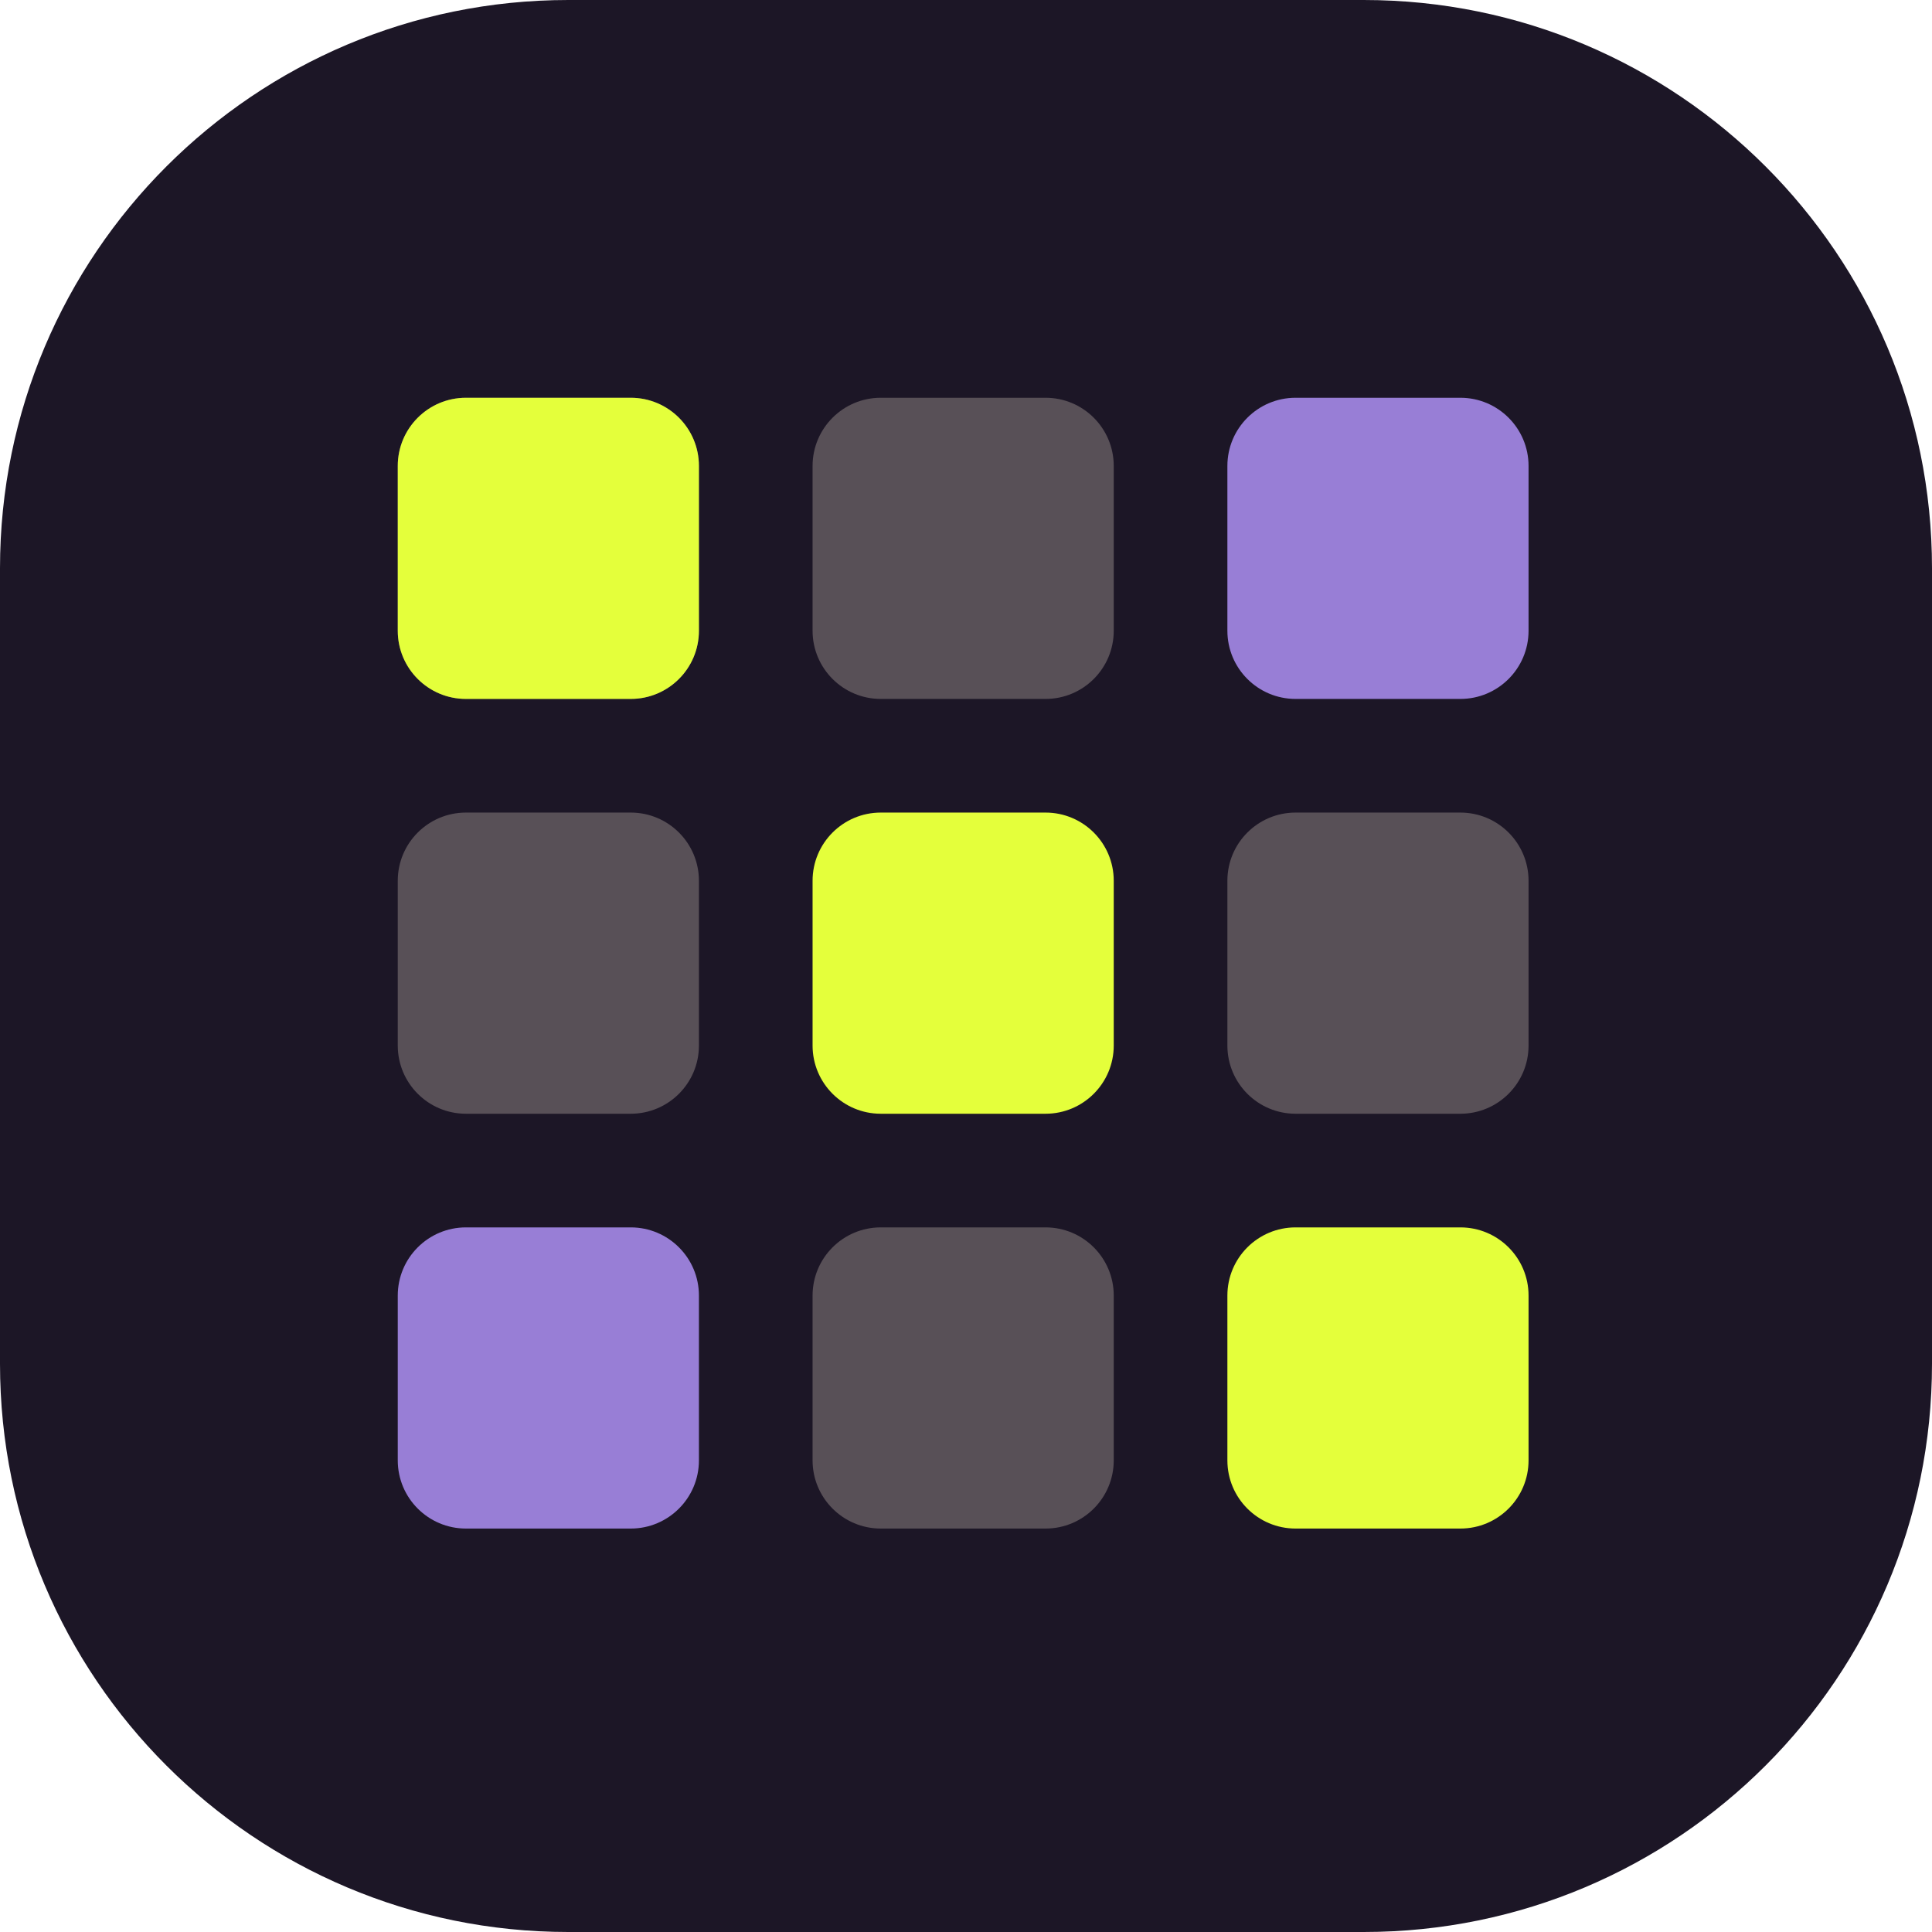
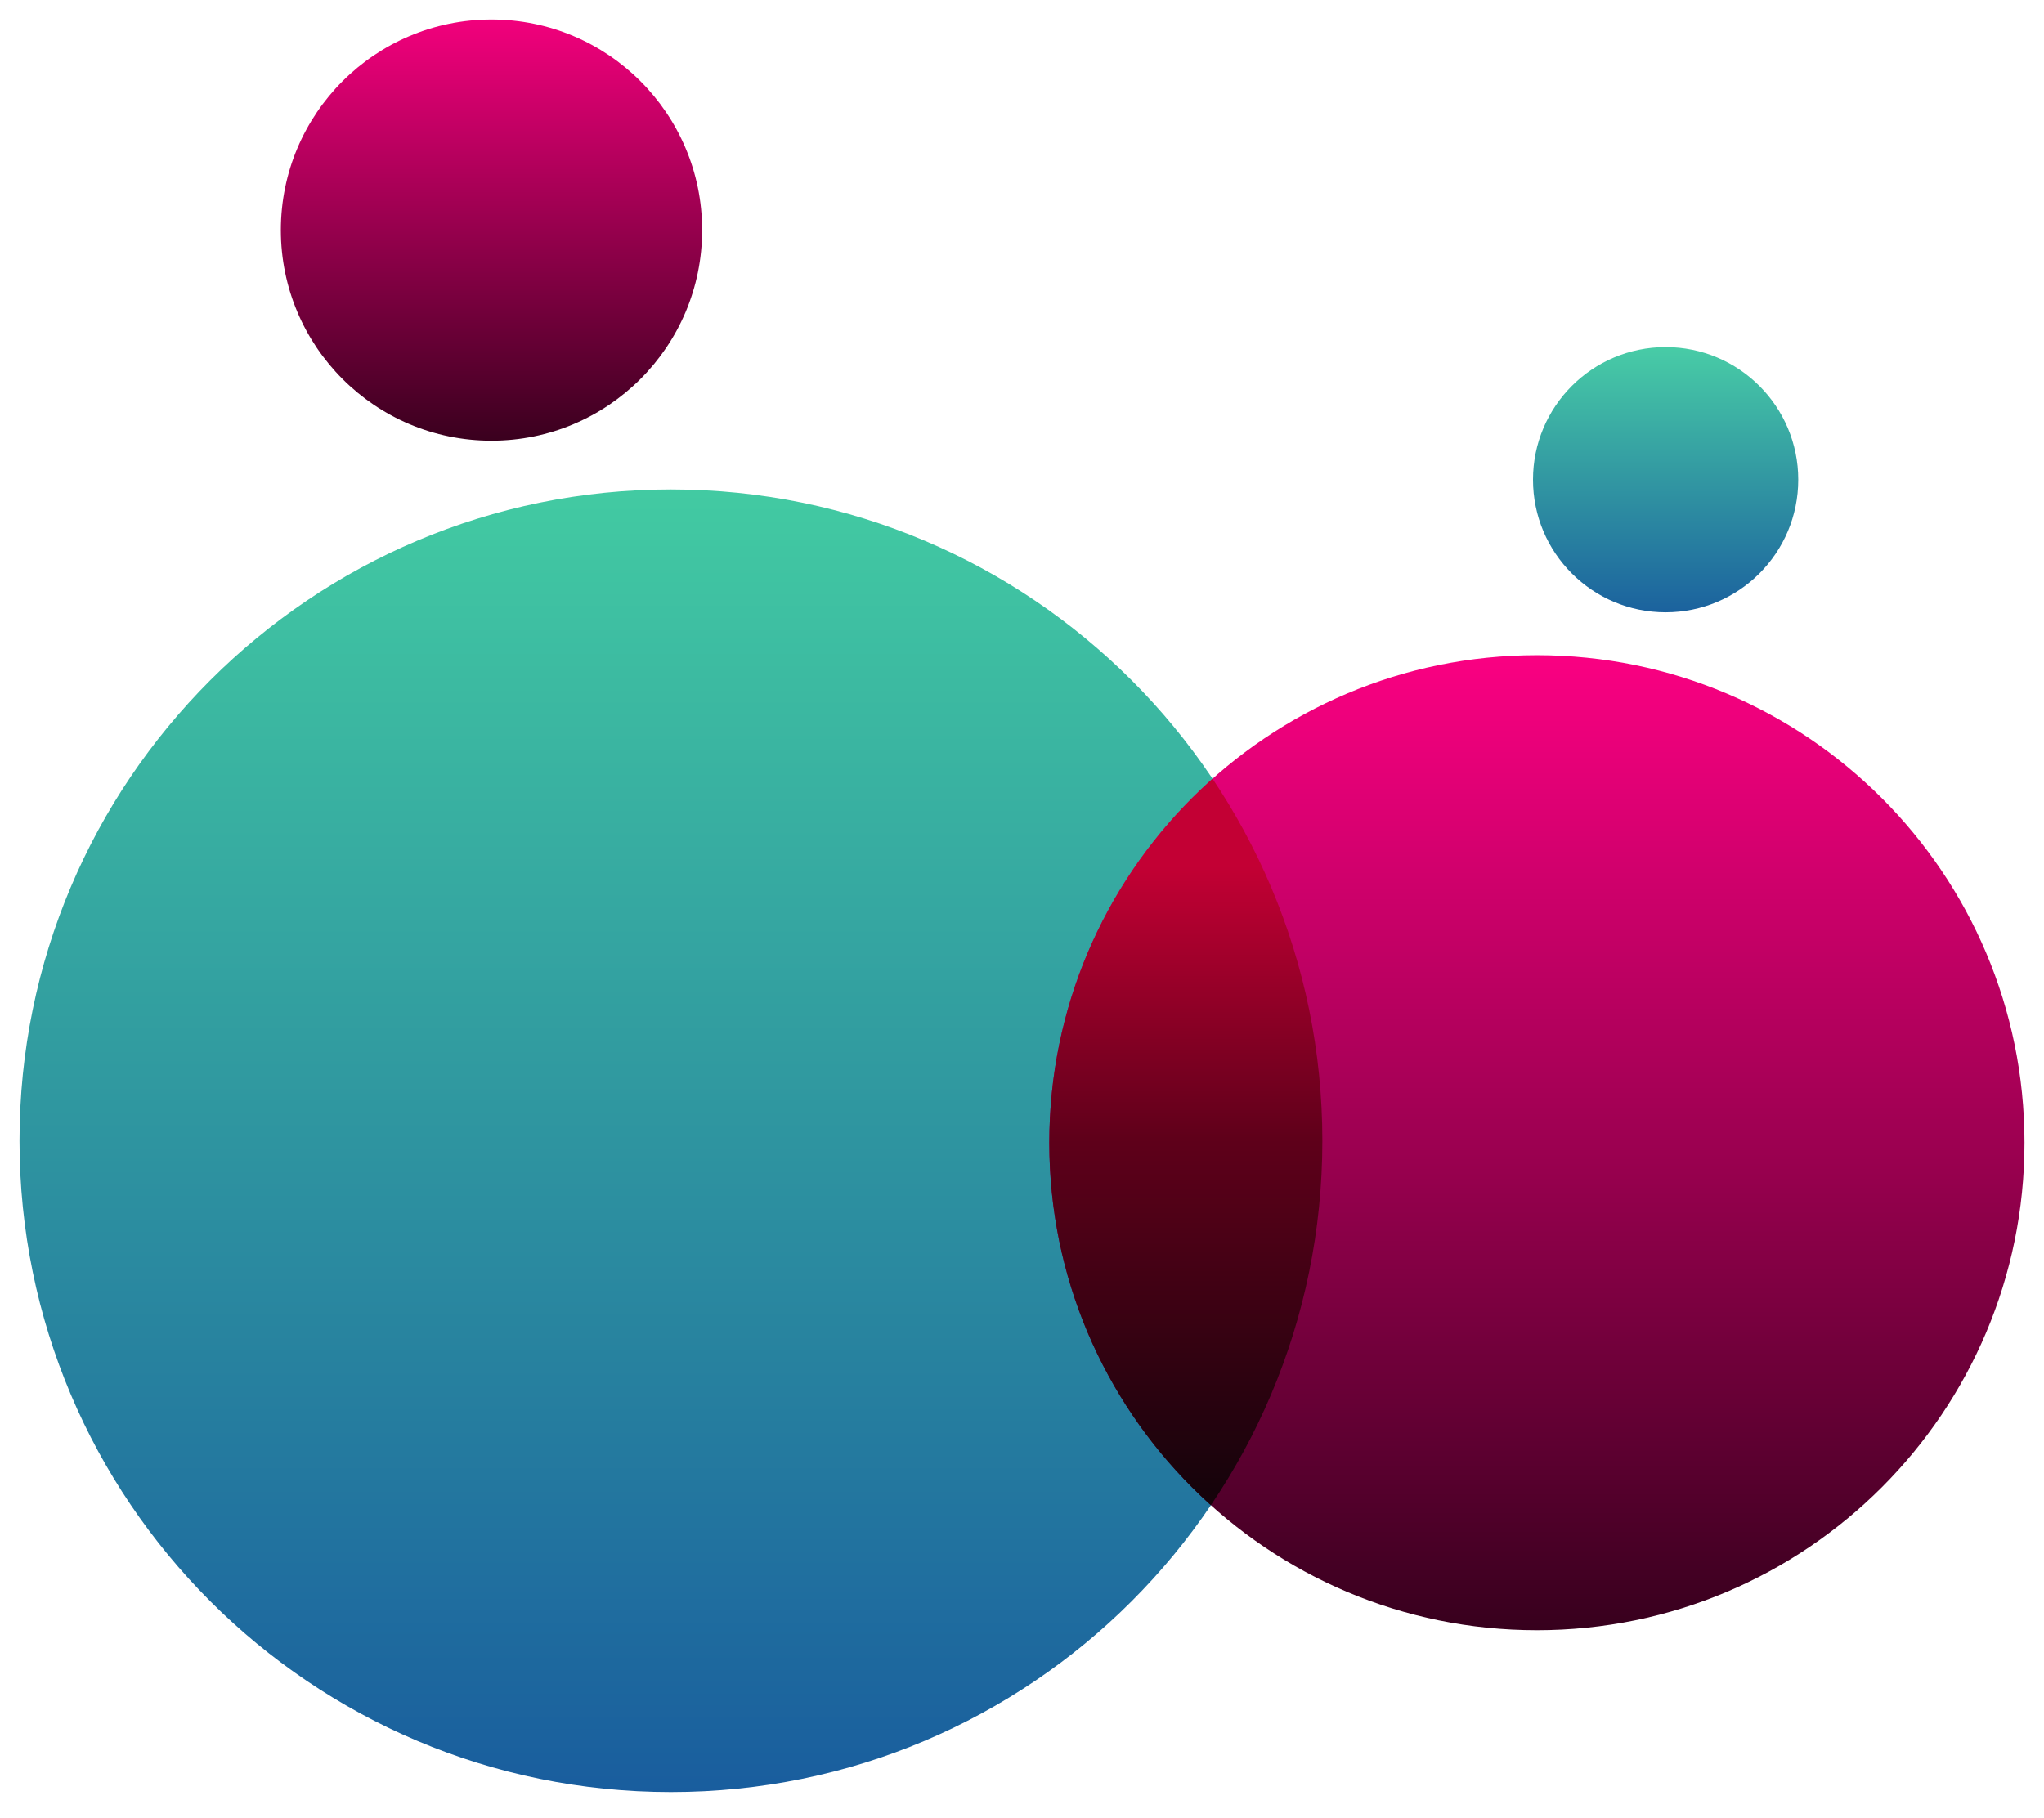
- <svg xmlns="http://www.w3.org/2000/svg" viewBox="0 0 34 34">
-   <rect width="34" height="34" rx="10" fill="#1C1626" />
-   <g fill="#F3E6D7" fill-opacity=".28">
-     <rect x="7" y="7" width="5.3" height="5.3" rx="1.2" />
-     <rect x="14.3" y="7" width="5.3" height="5.3" rx="1.2" />
-     <rect x="7" y="14.3" width="5.3" height="5.3" rx="1.2" />
-     <rect x="21.6" y="14.3" width="5.3" height="5.3" rx="1.2" />
-     <rect x="14.3" y="21.6" width="5.3" height="5.3" rx="1.2" />
-   </g>
-   <g fill="#E4FF3B">
-     <rect x="7" y="21.6" width="0" height="0" />
-     <rect x="7" y="7" width="5.3" height="5.3" rx="1.2" />
-     <rect x="14.3" y="14.3" width="5.3" height="5.3" rx="1.2" />
-     <rect x="21.6" y="21.6" width="5.3" height="5.3" rx="1.2" />
-   </g>
-   <g fill="#987ED6">
-     <rect x="21.6" y="7" width="5.3" height="5.3" rx="1.2" />
-     <rect x="7" y="21.6" width="5.3" height="5.3" rx="1.2" />
+ <svg xmlns="http://www.w3.org/2000/svg" viewBox="538 8 524 466">
+   <defs>
+     <linearGradient id="ma" gradientUnits="userSpaceOnUse" x1="0" y1="134" x2="0" y2="468">
+       <stop offset="0" stop-color="#42CAA2" />
+       <stop offset=".5" stop-color="#2E94A0" />
+       <stop offset="1" stop-color="#195D9E" />
+     </linearGradient>
+     <linearGradient id="mb" gradientUnits="userSpaceOnUse" x1="0" y1="176" x2="0" y2="426">
+       <stop offset="0" stop-color="#FA0082" />
+       <stop offset=".5" stop-color="#9D0051" />
+       <stop offset="1" stop-color="#37001D" />
+     </linearGradient>
+     <linearGradient id="mc" gradientUnits="userSpaceOnUse" x1="0" y1="215" x2="0" y2="415">
+       <stop offset=".075" stop-color="#C30034" />
+       <stop offset=".425" stop-color="#5F001A" />
+       <stop offset=".875" stop-color="#16030B" />
+     </linearGradient>
+     <linearGradient id="md" gradientUnits="userSpaceOnUse" x1="0" y1="13" x2="0" y2="121">
+       <stop offset="0" stop-color="#F2007C" />
+       <stop offset="1" stop-color="#3A001E" />
+     </linearGradient>
+     <linearGradient id="me" gradientUnits="userSpaceOnUse" x1="0" y1="97" x2="0" y2="165">
+       <stop offset="0" stop-color="#48CCA6" />
+       <stop offset="1" stop-color="#1B629E" />
+     </linearGradient>
+     <clipPath id="mk">
+       <circle cx="710" cy="300.5" r="167" />
+     </clipPath>
+   </defs>
+   <circle cx="664" cy="67" r="54" fill="url(#md)" />
+   <circle cx="965" cy="131" r="34" fill="url(#me)" />
+   <circle cx="710" cy="300.5" r="167" fill="url(#ma)" />
+   <circle cx="932" cy="301" r="125" fill="url(#mb)" />
+   <g clip-path="url(#mk)">
+     <circle cx="932" cy="301" r="125" fill="url(#mc)" />
  </g>
</svg>
